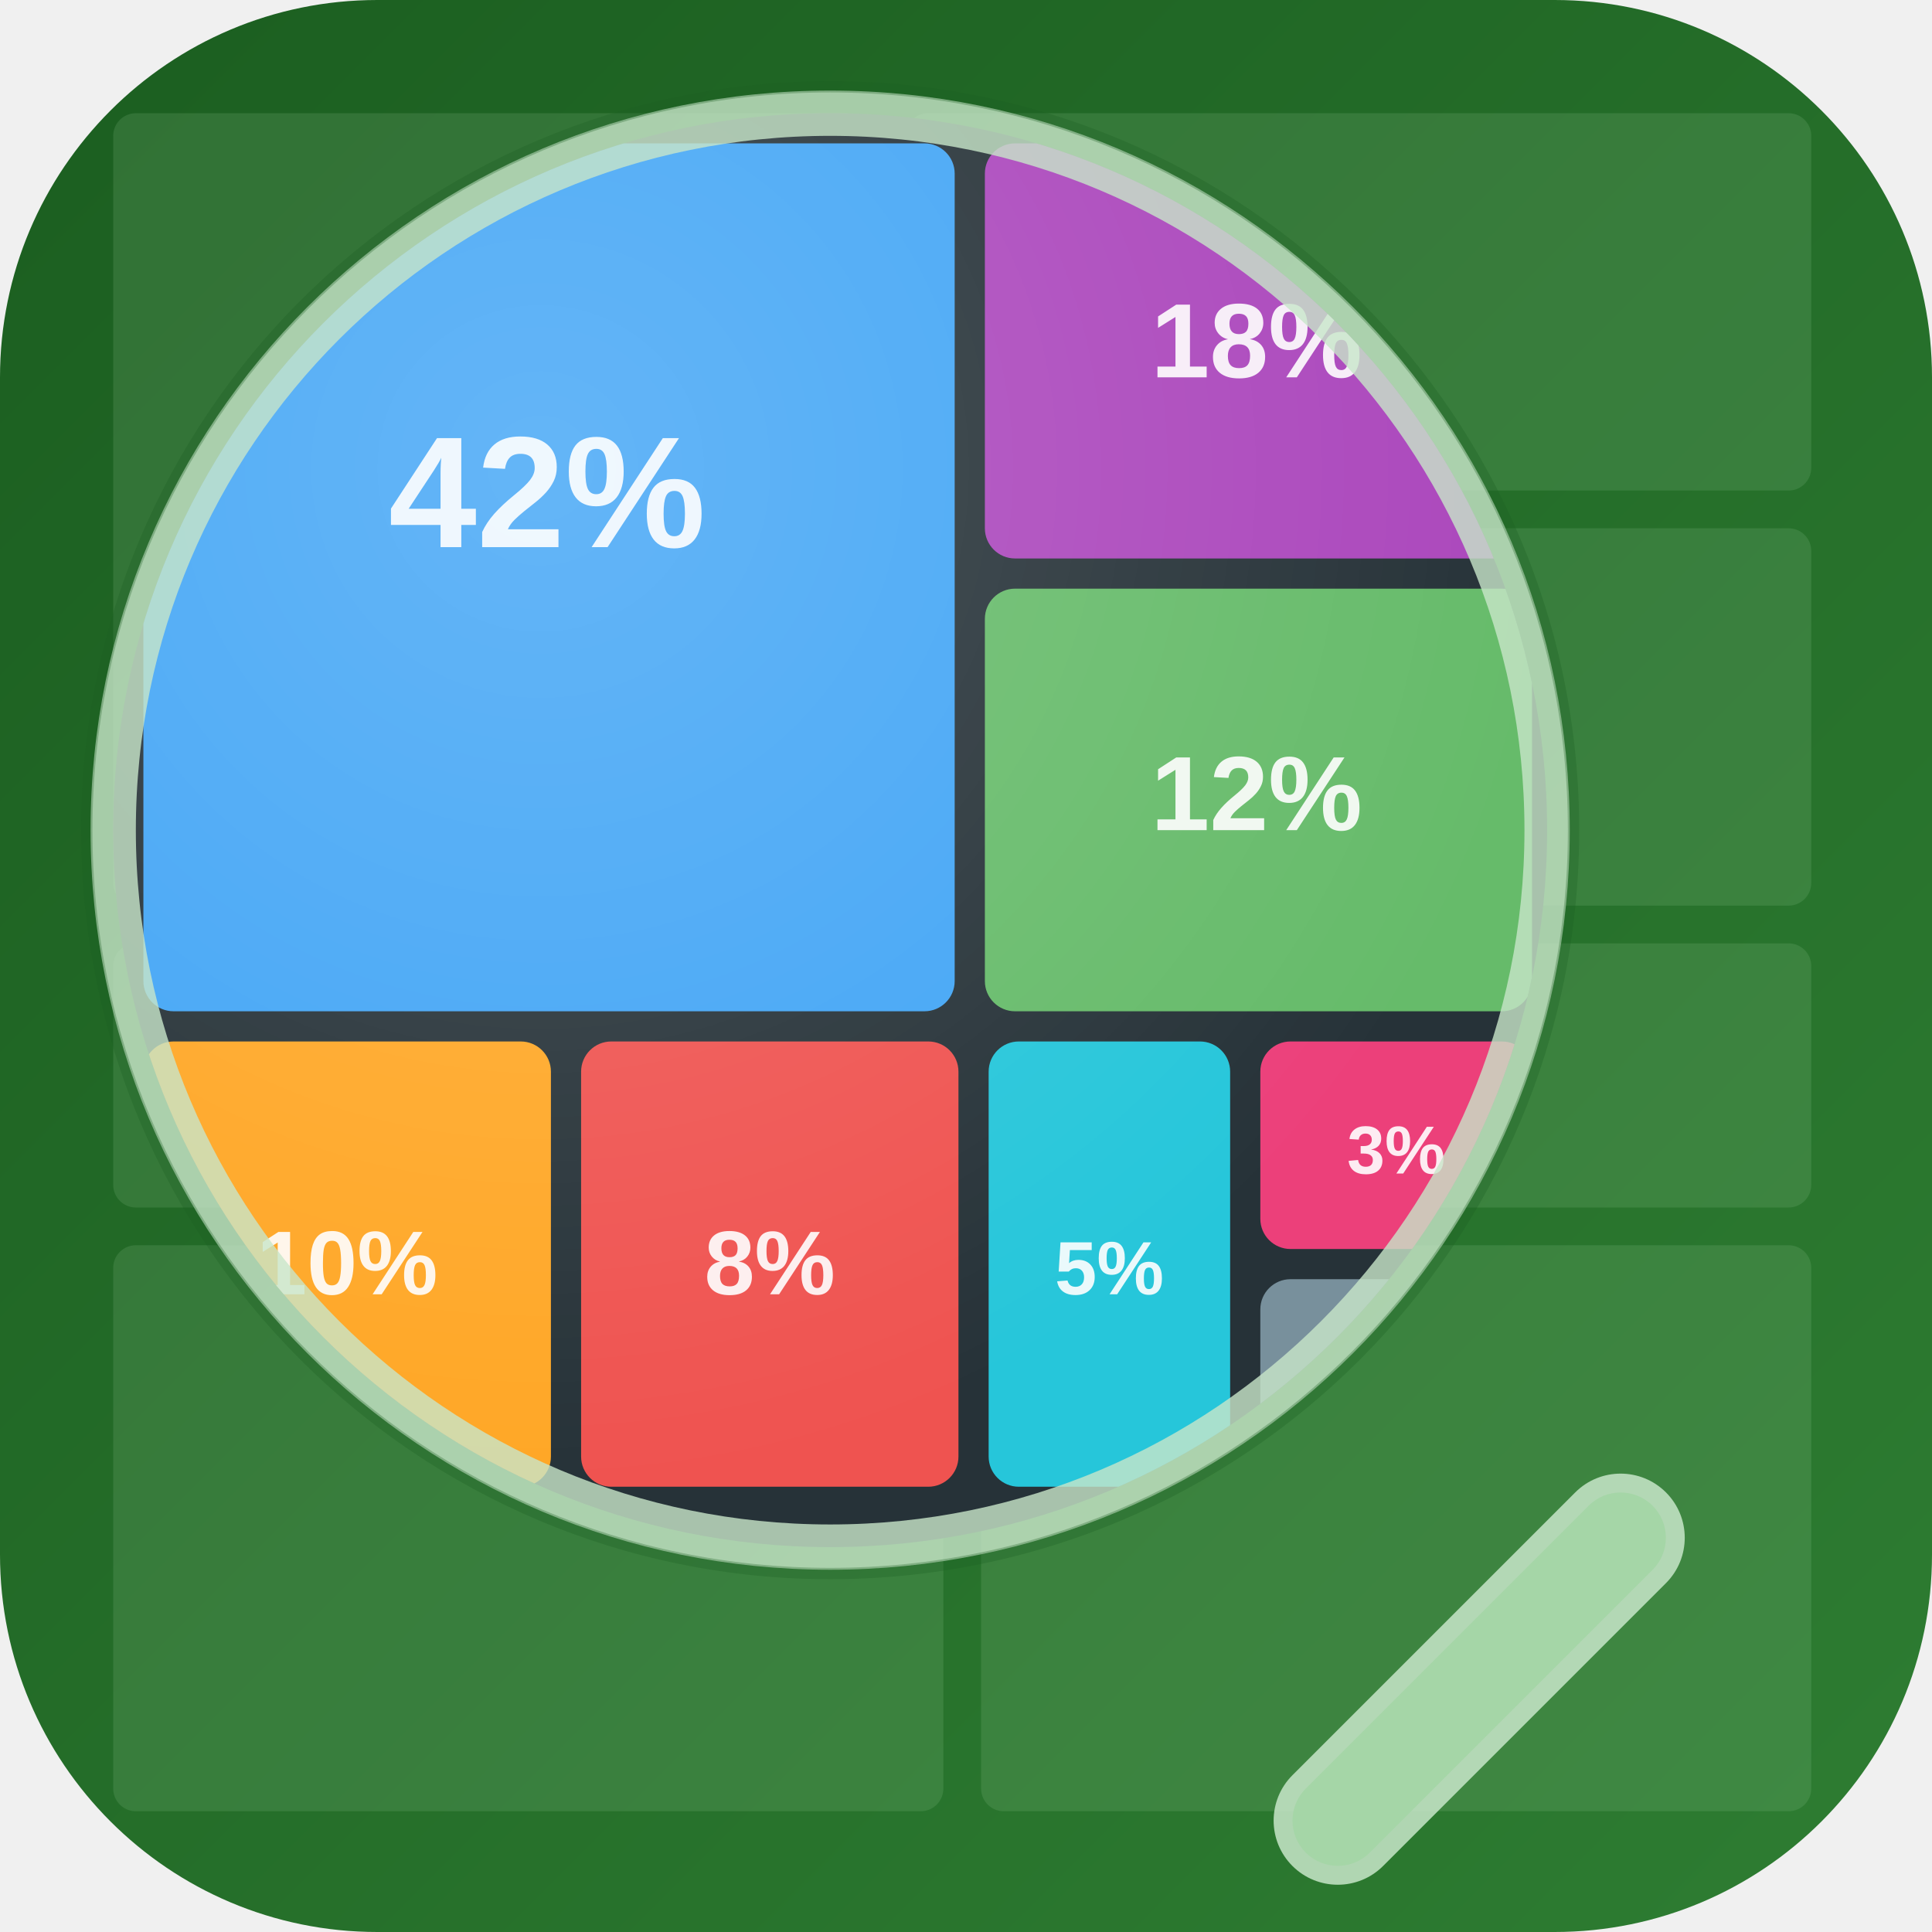
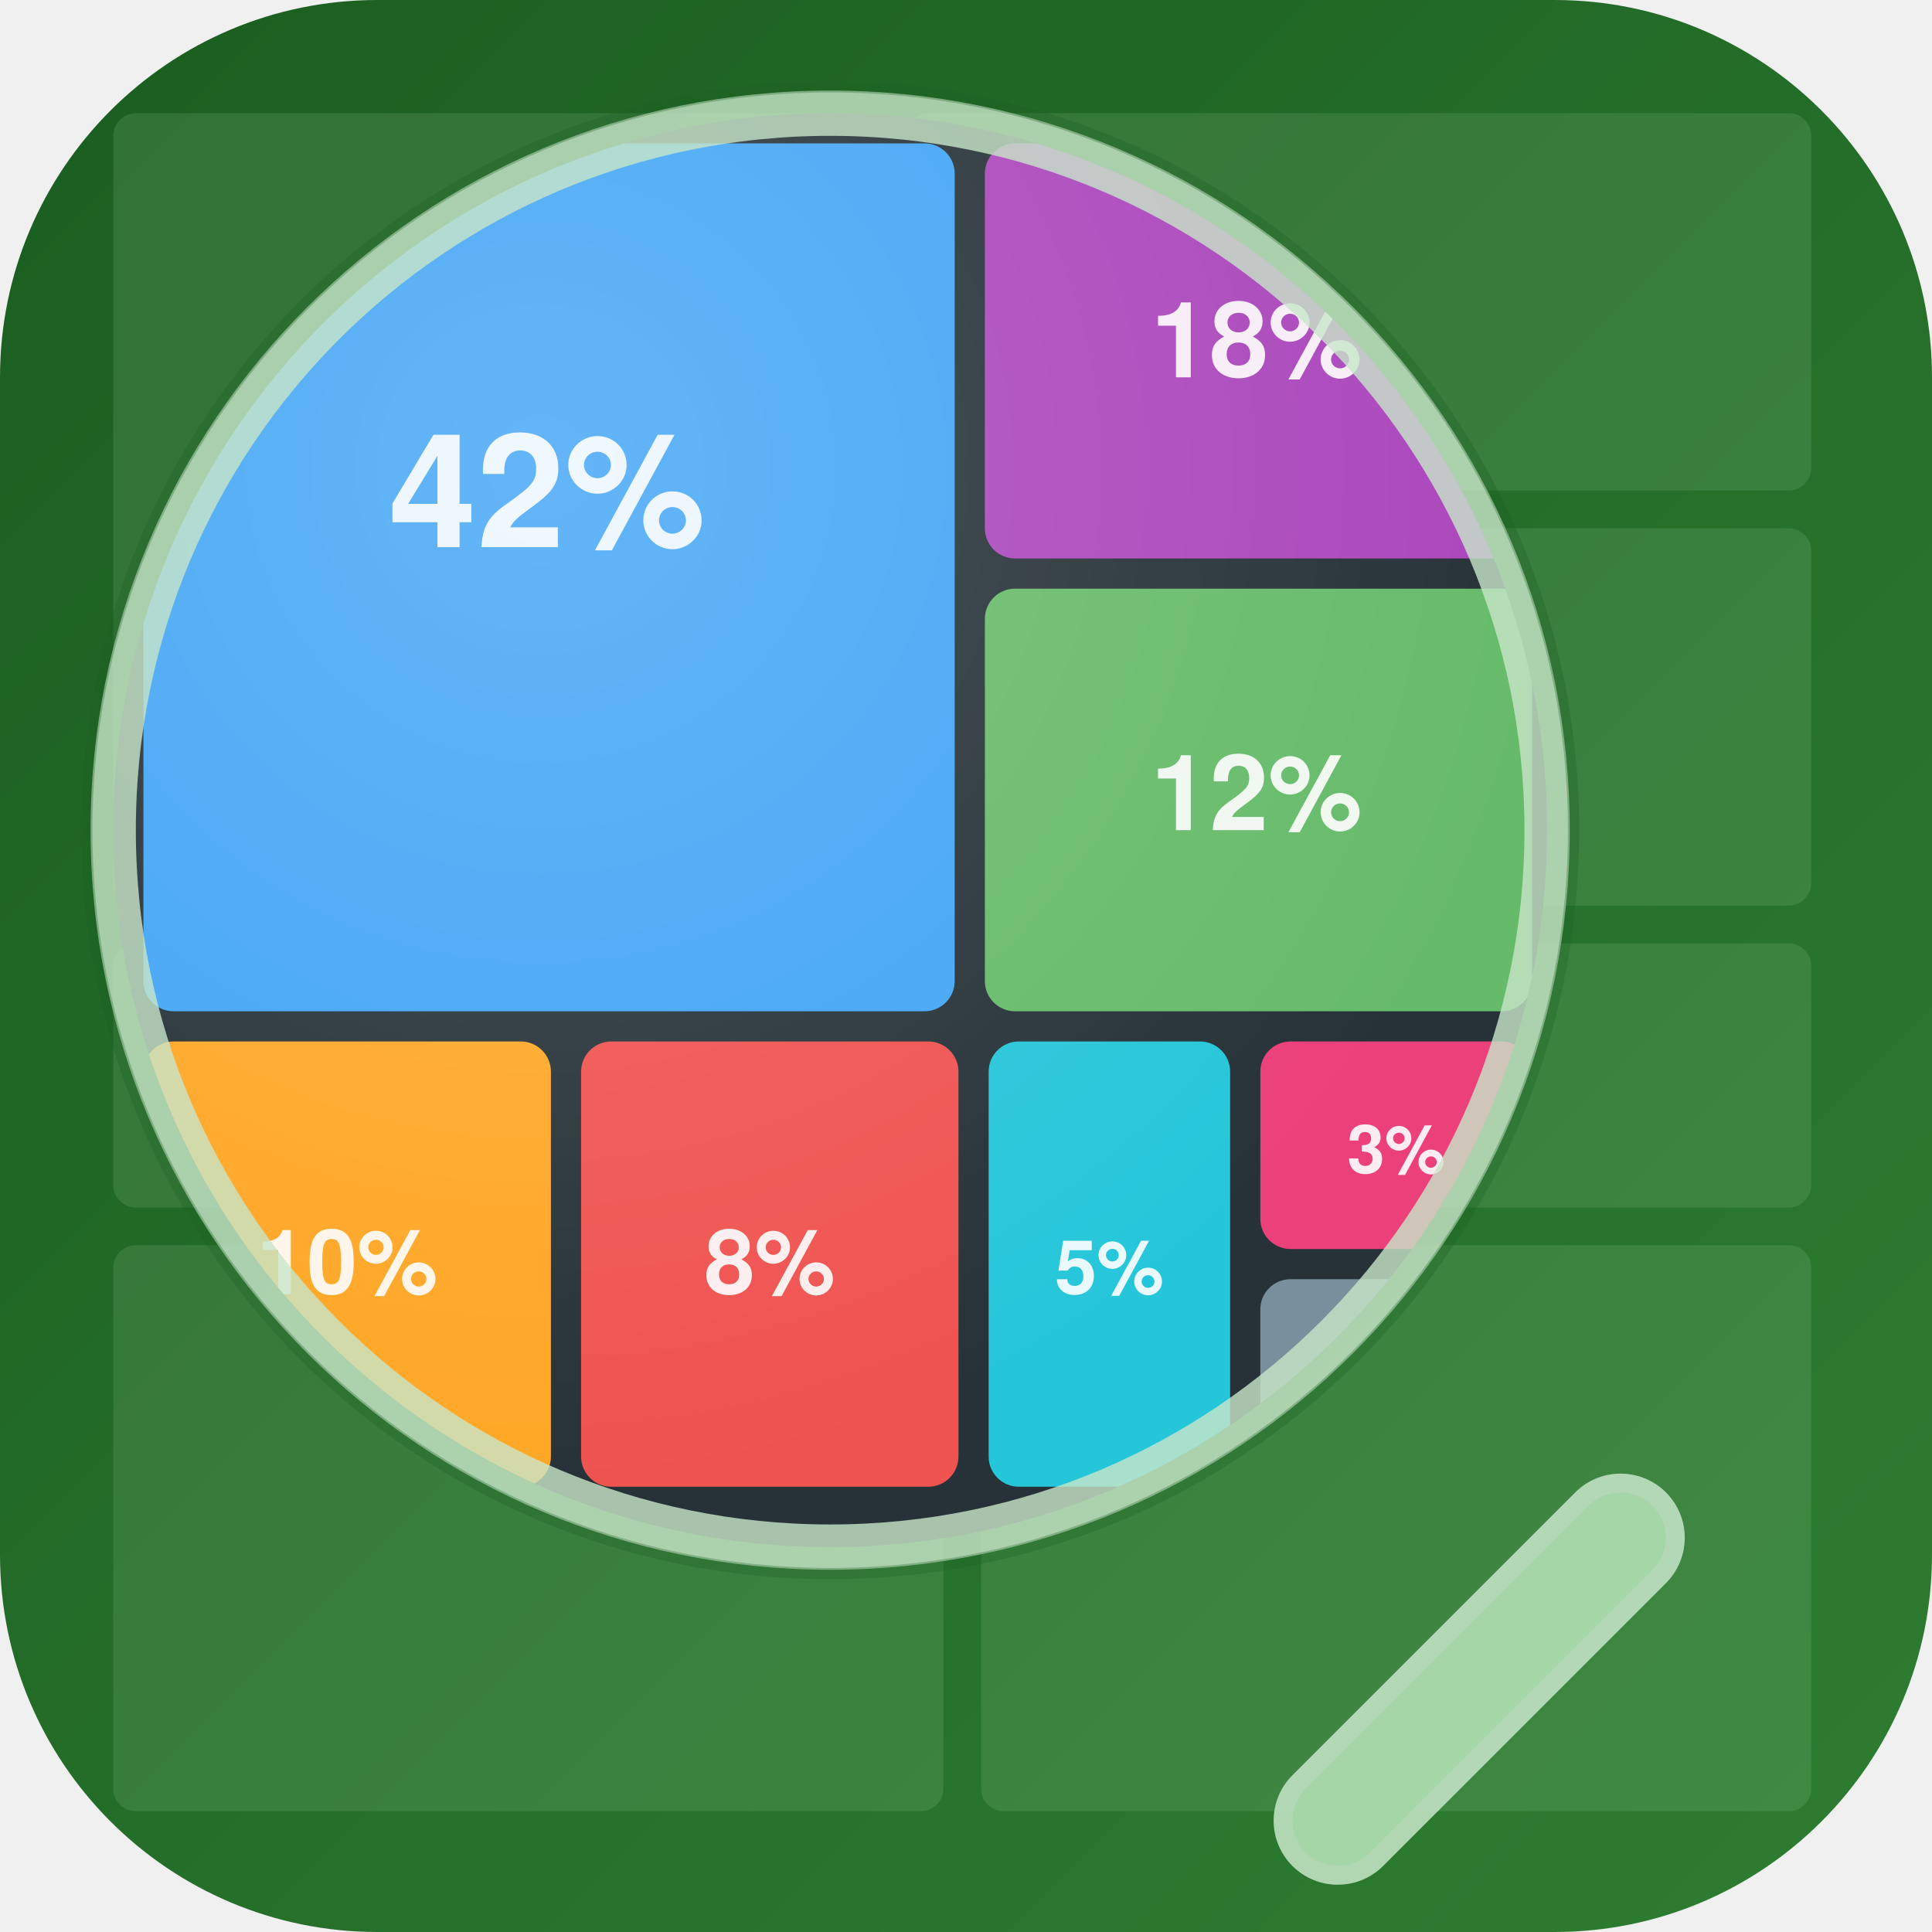
<svg xmlns="http://www.w3.org/2000/svg" viewBox="0 0 512 512">
  <defs>
    <linearGradient id="bg7" x1="0" y1="0" x2="1" y2="1">
      <stop offset="0%" stop-color="#1b5e20" />
      <stop offset="100%" stop-color="#2e7d32" />
    </linearGradient>
    <clipPath id="lens7">
      <circle cx="220" cy="220" r="190" />
    </clipPath>
    <radialGradient id="sheen7" cx="0.3" cy="0.25" r="0.7">
      <stop offset="0%" stop-color="white" stop-opacity="0.18" />
      <stop offset="100%" stop-color="white" stop-opacity="0" />
    </radialGradient>
  </defs>
  <rect width="512" height="512" rx="100" fill="url(#bg7)" />
  <rect x="30" y="30" width="200" height="210" rx="6" fill="#a5d6a7" opacity="0.15" />
  <rect x="240" y="30" width="240" height="100" rx="6" fill="#a5d6a7" opacity="0.15" />
  <rect x="240" y="140" width="240" height="100" rx="6" fill="#a5d6a7" opacity="0.15" />
  <rect x="30" y="250" width="450" height="70" rx="6" fill="#a5d6a7" opacity="0.15" />
  <rect x="30" y="330" width="220" height="150" rx="6" fill="#a5d6a7" opacity="0.15" />
  <rect x="260" y="330" width="220" height="150" rx="6" fill="#a5d6a7" opacity="0.15" />
  <g clip-path="url(#lens7)">
    <rect x="28" y="28" width="384" height="384" fill="#263238" />
    <rect x="38" y="38" width="215" height="230" rx="8" fill="#42a5f5" />
-     <text x="145" y="145" font-family="Helvetica Neue, Arial" font-size="42" font-weight="bold" fill="white" text-anchor="middle" opacity="0.9">42%</text>
+     <text x="145" y="145" font-family="Helvetica Neue" font-size="42" font-weight="bold" fill="white" text-anchor="middle" opacity="0.9">42%</text>
    <rect x="261" y="38" width="145" height="110" rx="8" fill="#ab47bc" />
-     <text x="333" y="100" font-family="Helvetica Neue, Arial" font-size="28" font-weight="bold" fill="white" text-anchor="middle" opacity="0.9">18%</text>
+     <text x="333" y="100" font-family="Helvetica Neue" font-size="28" font-weight="bold" fill="white" text-anchor="middle" opacity="0.9">18%</text>
    <rect x="261" y="156" width="145" height="112" rx="8" fill="#66bb6a" />
-     <text x="333" y="220" font-family="Helvetica Neue, Arial" font-size="28" font-weight="bold" fill="white" text-anchor="middle" opacity="0.9">12%</text>
+     <text x="333" y="220" font-family="Helvetica Neue" font-size="28" font-weight="bold" fill="white" text-anchor="middle" opacity="0.9">12%</text>
    <rect x="38" y="276" width="108" height="118" rx="8" fill="#ffa726" />
-     <text x="92" y="343" font-family="Helvetica Neue, Arial" font-size="24" font-weight="bold" fill="white" text-anchor="middle" opacity="0.9">10%</text>
+     <text x="92" y="343" font-family="Helvetica Neue" font-size="24" font-weight="bold" fill="white" text-anchor="middle" opacity="0.9">10%</text>
    <rect x="154" y="276" width="100" height="118" rx="8" fill="#ef5350" />
-     <text x="204" y="343" font-family="Helvetica Neue, Arial" font-size="24" font-weight="bold" fill="white" text-anchor="middle" opacity="0.9">8%</text>
+     <text x="204" y="343" font-family="Helvetica Neue" font-size="24" font-weight="bold" fill="white" text-anchor="middle" opacity="0.9">8%</text>
    <rect x="262" y="276" width="64" height="118" rx="8" fill="#26c6da" />
-     <text x="294" y="343" font-family="Helvetica Neue, Arial" font-size="20" font-weight="bold" fill="white" text-anchor="middle" opacity="0.9">5%</text>
+     <text x="294" y="343" font-family="Helvetica Neue" font-size="20" font-weight="bold" fill="white" text-anchor="middle" opacity="0.9">5%</text>
    <rect x="334" y="276" width="72" height="55" rx="8" fill="#ec407a" />
-     <text x="370" y="311" font-family="Helvetica Neue, Arial" font-size="18" font-weight="bold" fill="white" text-anchor="middle" opacity="0.9">3%</text>
+     <text x="370" y="311" font-family="Helvetica Neue" font-size="18" font-weight="bold" fill="white" text-anchor="middle" opacity="0.9">3%</text>
    <rect x="334" y="339" width="72" height="55" rx="8" fill="#78909c" />
-     <text x="370" y="374" font-family="Helvetica Neue, Arial" font-size="18" font-weight="bold" fill="white" text-anchor="middle" opacity="0.9">2%</text>
+     <text x="370" y="374" font-family="Helvetica Neue" font-size="18" font-weight="bold" fill="white" text-anchor="middle" opacity="0.9">2%</text>
    <circle cx="220" cy="220" r="190" fill="url(#sheen7)" />
  </g>
  <circle cx="220" cy="220" r="190" fill="none" stroke="#c8e6c9" stroke-width="12" opacity="0.8" />
  <circle cx="220" cy="220" r="197" fill="none" stroke="#1b5e20" stroke-width="3" opacity="0.3" />
  <rect x="375" y="375" width="34" height="140" rx="17" fill="#c8e6c9" opacity="0.85" transform="rotate(45 392 445)" />
  <rect x="380" y="380" width="24" height="130" rx="12" fill="#a5d6a7" transform="rotate(45 392 445)" />
</svg>
